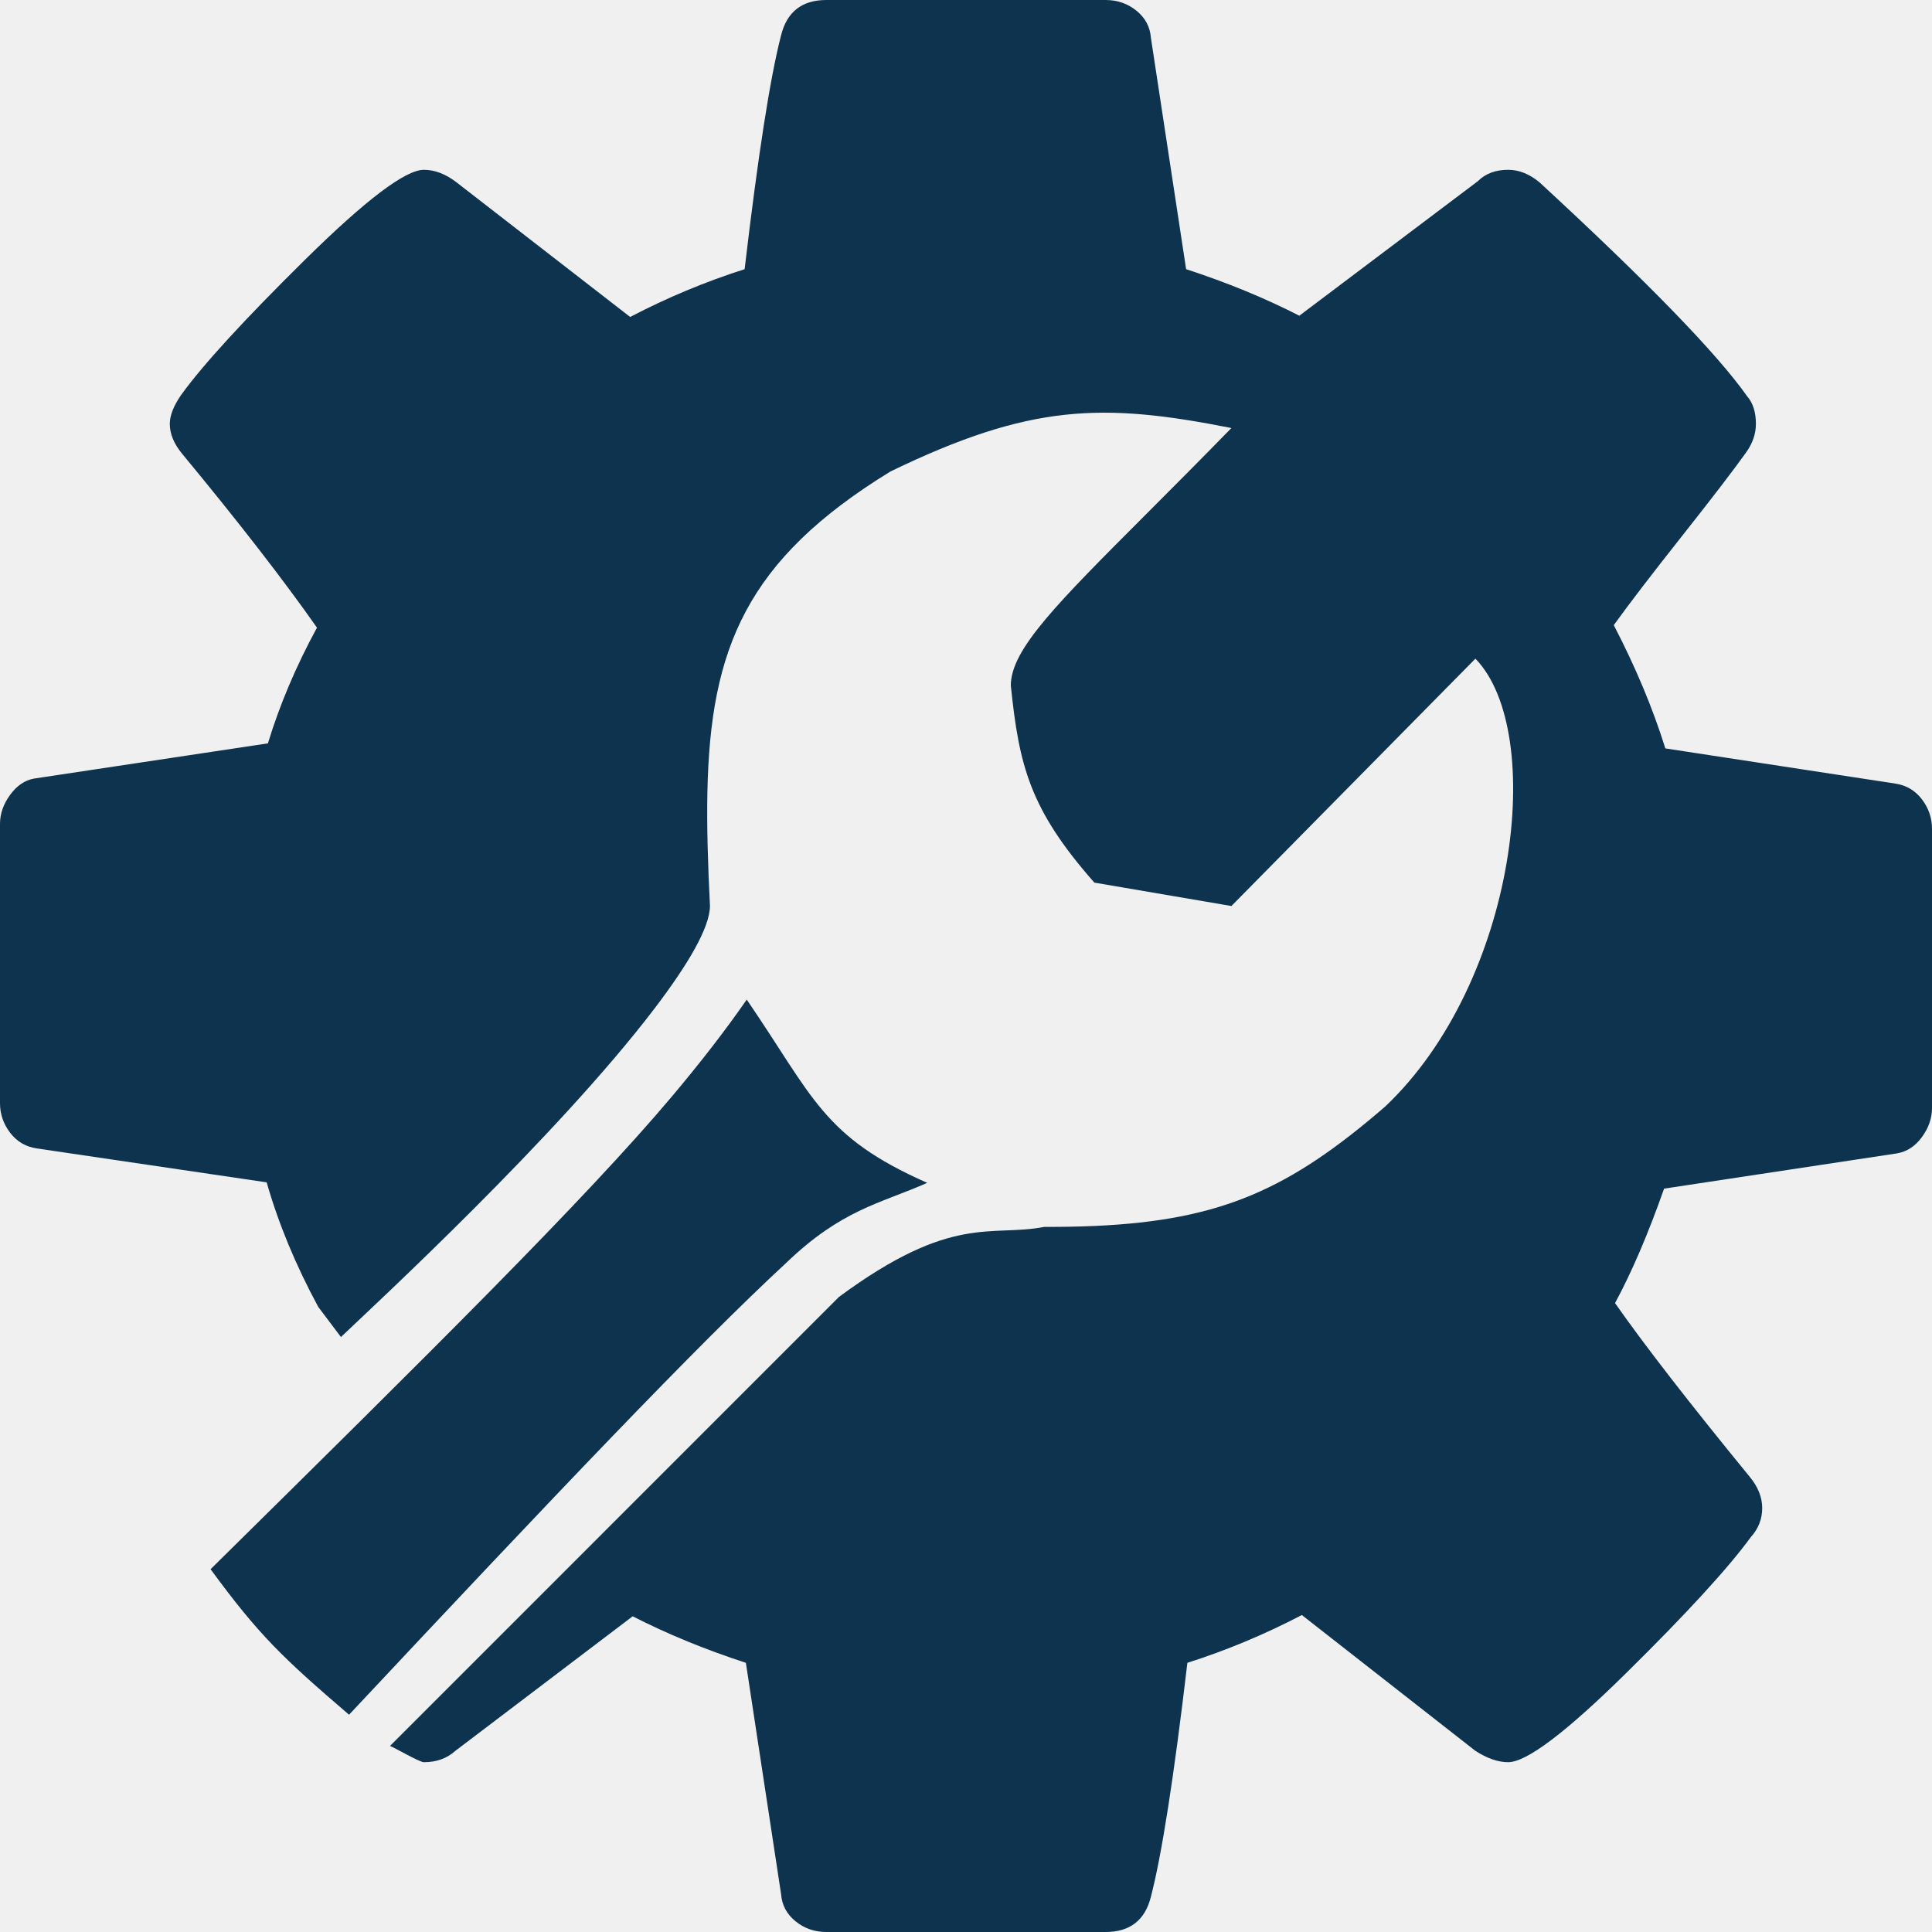
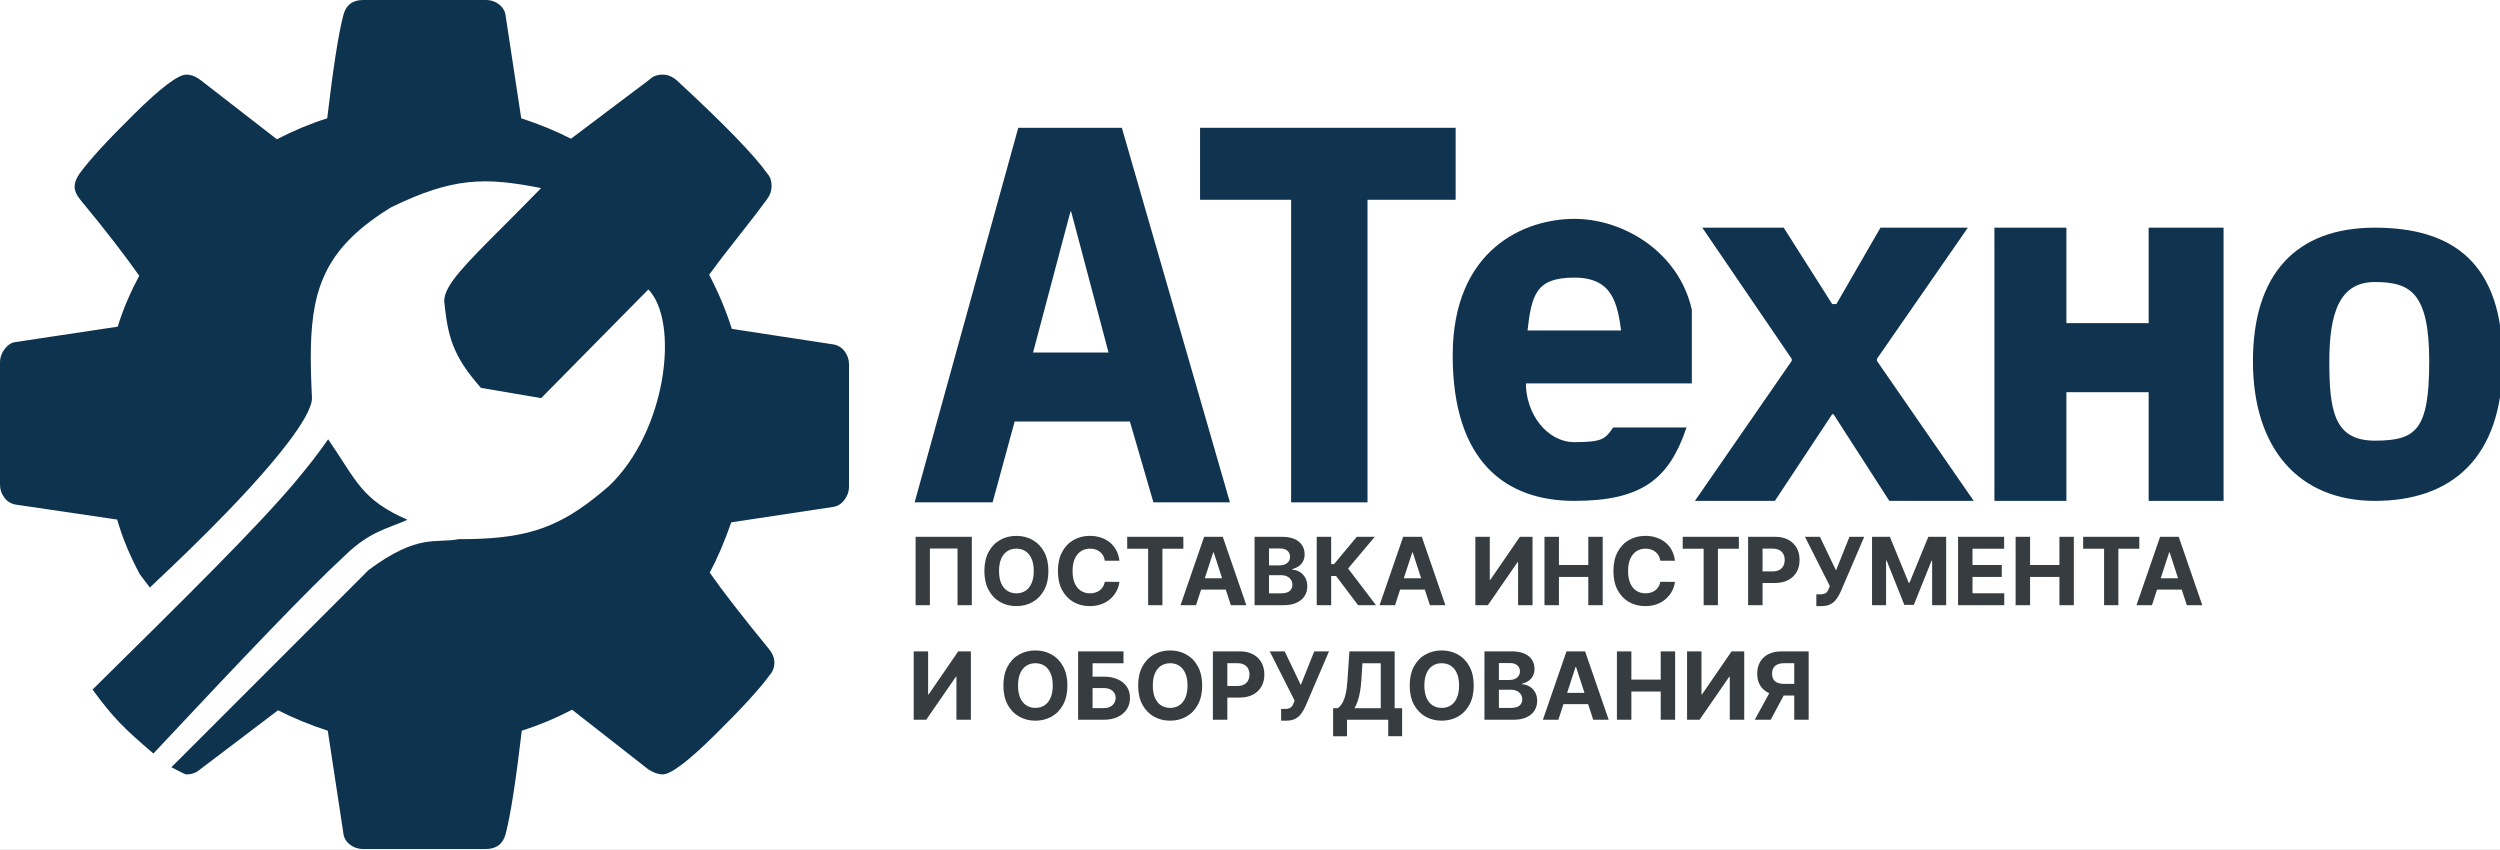
- <svg xmlns="http://www.w3.org/2000/svg" width="289" height="289" viewBox="0 0 289 289" fill="none">
-   <path d="M138.701 176.939C123.046 170.029 121.693 164.129 111.701 149.527C108.543 154.078 104.903 158.795 100.527 163.994C87.576 179.381 63.972 202.693 31.5 234.73C38.754 244.629 42.274 247.971 52.213 256.5C82.718 223.942 104.37 201.136 117.613 188.902C125.909 180.931 131.566 180.075 138.701 176.939Z" fill="#0E334E" />
-   <path d="M289 123.992V165.761C289 167.266 288.498 168.709 287.495 170.089C286.491 171.468 285.237 172.284 283.732 172.535L248.924 177.803C246.541 184.576 244.095 190.283 241.586 194.924C245.976 201.196 252.687 209.851 261.718 220.889C262.972 222.395 263.6 223.962 263.6 225.593C263.6 227.224 263.035 228.666 261.906 229.921C258.52 234.562 252.311 241.335 243.279 250.241C234.248 259.147 228.353 263.6 225.593 263.6C224.088 263.6 222.457 263.035 220.701 261.906L194.736 241.586C189.217 244.471 183.51 246.854 177.615 248.736C175.608 265.795 173.789 277.46 172.158 283.732C171.28 287.244 169.022 289 165.385 289H123.615C121.859 289 120.323 288.467 119.006 287.401C117.688 286.335 116.967 284.986 116.842 283.355L111.574 248.736C105.427 246.729 99.783 244.408 94.64 241.774L68.111 261.906C66.856 263.035 65.288 263.6 63.407 263.6C62.729 263.6 58.956 261.377 58.334 261.172L125.5 194C142.45 181.479 148.173 185.076 156.201 183.527C177.58 183.591 188.575 180.254 201.968 169.836C203.665 168.516 205.401 167.082 207.201 165.527C226.978 146.822 231.348 109.469 220.701 98.527L199.728 119.787L184.201 135.527L163.701 132.027C153.988 121.014 152.439 114.468 151.201 102.527C151.219 99.788 152.971 96.699 156.466 92.544C159.832 88.543 164.815 83.553 171.423 76.936C175.162 73.192 179.421 68.928 184.201 64.027C164.928 60.21 154.132 60.388 133.201 70.527C111.617 83.755 106.248 97.014 105.816 118.516C105.712 123.674 105.892 129.307 106.201 135.527C106.169 138.774 102.906 144.287 97.942 150.813C83.333 170.02 56.058 195.177 51 200L47.602 195.489C44.215 189.217 41.644 183.008 39.888 176.862L5.456 171.782C3.826 171.531 2.509 170.747 1.505 169.43C0.502 168.113 0 166.639 0 165.008V123.239C0 121.734 0.502 120.291 1.505 118.911C2.509 117.532 3.7 116.716 5.08 116.465L40.076 111.197C41.832 105.427 44.278 99.657 47.414 93.887C42.397 86.738 35.686 78.083 27.282 67.922C26.027 66.417 25.4 64.912 25.4 63.407C25.4 62.153 25.965 60.71 27.094 59.079C30.355 54.564 36.533 47.822 45.627 38.853C54.721 29.885 60.647 25.4 63.407 25.4C65.037 25.4 66.668 26.028 68.299 27.282L94.264 47.414C99.783 44.529 105.49 42.146 111.385 40.264C113.392 23.205 115.211 11.54 116.842 5.268C117.72 1.756 119.978 0 123.615 0H165.385C167.141 0 168.677 0.533 169.994 1.599C171.312 2.665 172.033 4.014 172.158 5.645L177.426 40.264C183.573 42.271 189.217 44.592 194.36 47.226L221.077 27.094C222.206 25.965 223.712 25.4 225.593 25.4C227.224 25.4 228.792 26.028 230.297 27.282C246.478 42.209 256.826 52.87 261.342 59.268C262.22 60.271 262.659 61.651 262.659 63.407C262.659 64.912 262.157 66.355 261.154 67.734C259.272 70.368 256.074 74.539 251.558 80.246C247.042 85.954 243.656 90.375 241.398 93.511C244.659 99.783 247.23 105.929 249.112 111.95L283.544 117.218C285.174 117.469 286.491 118.253 287.495 119.57C288.498 120.887 289 122.361 289 123.992Z" fill="#0E334E" />
+ <svg xmlns="http://www.w3.org/2000/svg" width="851" height="289" viewBox="0 0 851 289" fill="none">
+   <g clip-path="url(#clip0_1671_10)">
+     <rect width="851" height="289" fill="white" />
+     <path fill-rule="evenodd" clip-rule="evenodd" d="M312 170.5L347 44H381.5L418 170.5H393L385 143H345L337.5 170.5H312ZM378 120.5H351L364 71.5H365L378 120.5Z" fill="#10334F" />
+     <path d="M440 170.5V67.5H409V44H495V67.5H465V170.5H440Z" fill="#10334F" />
+     <path d="M577.903 170H603.903L623.403 140.5H624.403L643.403 170H670.903L638.403 123V122L668.903 78H640.403L625.403 104H623.403L606.903 78H580.403L610.403 122V123L577.903 170Z" fill="#10334F" />
+     <path d="M679.403 170V78H702.903V110.5H731.903V78H756.403V170H731.903V133H702.903V170H679.403Z" fill="#10334F" />
+     <path fill-rule="evenodd" clip-rule="evenodd" d="M767.403 123C767.403 93.5 781.903 78 808.403 78C834.903 78 851.403 90 851.403 123C851.403 156 833.903 170 808.403 170C782.903 170 767.403 152.5 767.403 123ZM792.403 123C792.403 139.5 793.903 150.5 808.403 150.5C822.903 150.5 827.403 146.5 827.403 123C827.403 99.5 820.903 95.5 808.403 95.5C795.903 95.5 792.403 106.5 792.403 123Z" fill="#10334F" />
+     <path fill-rule="evenodd" clip-rule="evenodd" d="M518.904 130H575.404V105.5C570.992 86.062 552.404 75 535.904 75C519.404 75 495 84.984 495 120.984C495 156.984 512.904 170 535.904 170C558.904 170 567.657 162.472 573.404 146H549.404C546.686 149.948 545.404 151 535.904 151C526.404 151 518.745 141.197 518.904 130ZM552.403 113H519.403C520.84 100.152 522.404 94 535.904 94C549.404 94 551.1 103.268 552.403 113Z" fill="#10334F" />
+     <path fill-rule="evenodd" clip-rule="evenodd" d="M312 170.5L347 44H381.5L418 170.5H393L385 143H345L337.5 170.5H312ZM378 120.5H351L364 71.5H365L378 120.5Z" stroke="#10334F" />
+     <path d="M440 170.5V67.5H409V44H495V67.5H465V170.5H440Z" stroke="#10334F" />
+     <path d="M577.903 170H603.903L623.403 140.5H624.403L643.403 170H670.903L638.403 123V122L668.903 78H640.403L625.403 104H623.403L606.903 78H580.403L610.403 122V123L577.903 170Z" stroke="#10334F" />
+     <path d="M679.403 170V78H702.903V110.5H731.903V78H756.403V170H731.903V133H702.903V170H679.403Z" stroke="#10334F" />
+     <path fill-rule="evenodd" clip-rule="evenodd" d="M767.403 123C767.403 93.5 781.903 78 808.403 78C834.903 78 851.403 90 851.403 123C851.403 156 833.903 170 808.403 170C782.903 170 767.403 152.5 767.403 123ZM792.403 123C792.403 139.5 793.903 150.5 808.403 150.5C822.903 150.5 827.403 146.5 827.403 123C827.403 99.5 820.903 95.5 808.403 95.5C795.903 95.5 792.403 106.5 792.403 123Z" stroke="#10334F" />
+     <path fill-rule="evenodd" clip-rule="evenodd" d="M518.904 130H575.404V105.5C570.992 86.062 552.404 75 535.904 75C519.404 75 495 84.984 495 120.984C495 156.984 512.904 170 535.904 170C558.904 170 567.657 162.472 573.404 146H549.404C546.686 149.948 545.404 151 535.904 151C526.404 151 518.745 141.197 518.904 130ZM552.403 113H519.403C520.84 100.152 522.404 94 535.904 94C549.404 94 551.1 103.268 552.403 113Z" stroke="#10334F" />
+     <path d="M330.807 182.727V206H325.943V186.727H316.534V206H311.67V182.727H330.807ZM356.878 194.364C356.878 196.902 356.397 199.061 355.435 200.841C354.48 202.621 353.177 203.981 351.526 204.92C349.882 205.852 348.033 206.318 345.98 206.318C343.912 206.318 342.056 205.848 340.412 204.909C338.768 203.97 337.469 202.61 336.514 200.83C335.56 199.049 335.082 196.894 335.082 194.364C335.082 191.826 335.56 189.667 336.514 187.886C337.469 186.106 338.768 184.75 340.412 183.818C342.056 182.879 343.912 182.409 345.98 182.409C348.033 182.409 349.882 182.879 351.526 183.818C353.177 184.75 354.48 186.106 355.435 187.886C356.397 189.667 356.878 191.826 356.878 194.364ZM351.889 194.364C351.889 192.72 351.643 191.333 351.151 190.205C350.666 189.076 349.98 188.22 349.094 187.636C348.207 187.053 347.17 186.761 345.98 186.761C344.791 186.761 343.753 187.053 342.866 187.636C341.98 188.22 341.291 189.076 340.798 190.205C340.313 191.333 340.071 192.72 340.071 194.364C340.071 196.008 340.313 197.394 340.798 198.523C341.291 199.652 341.98 200.508 342.866 201.091C343.753 201.674 344.791 201.966 345.98 201.966C347.17 201.966 348.207 201.674 349.094 201.091C349.98 200.508 350.666 199.652 351.151 198.523C351.643 197.394 351.889 196.008 351.889 194.364ZM381.057 190.875H376.08C375.989 190.231 375.803 189.659 375.523 189.159C375.242 188.652 374.883 188.22 374.443 187.864C374.004 187.508 373.496 187.235 372.92 187.045C372.352 186.856 371.735 186.761 371.068 186.761C369.864 186.761 368.814 187.061 367.92 187.659C367.027 188.25 366.333 189.114 365.841 190.25C365.348 191.379 365.102 192.75 365.102 194.364C365.102 196.023 365.348 197.417 365.841 198.545C366.341 199.674 367.038 200.527 367.932 201.102C368.826 201.678 369.86 201.966 371.034 201.966C371.693 201.966 372.303 201.879 372.864 201.705C373.432 201.53 373.936 201.277 374.375 200.943C374.814 200.602 375.178 200.189 375.466 199.705C375.761 199.22 375.966 198.667 376.08 198.045L381.057 198.068C380.928 199.136 380.606 200.167 380.091 201.159C379.583 202.144 378.898 203.027 378.034 203.807C377.178 204.58 376.155 205.193 374.966 205.648C373.784 206.095 372.447 206.318 370.955 206.318C368.879 206.318 367.023 205.848 365.386 204.909C363.758 203.97 362.47 202.61 361.523 200.83C360.583 199.049 360.114 196.894 360.114 194.364C360.114 191.826 360.591 189.667 361.545 187.886C362.5 186.106 363.795 184.75 365.432 183.818C367.068 182.879 368.909 182.409 370.955 182.409C372.303 182.409 373.553 182.598 374.705 182.977C375.864 183.356 376.89 183.909 377.784 184.636C378.678 185.356 379.405 186.239 379.966 187.284C380.534 188.33 380.898 189.527 381.057 190.875ZM383.699 186.784V182.727H402.812V186.784H395.688V206H390.824V186.784H383.699ZM407.128 206H401.855L409.889 182.727H416.23L424.253 206H418.98L413.151 188.045H412.969L407.128 206ZM406.798 196.852H419.253V200.693H406.798V196.852ZM427.054 206V182.727H436.372C438.084 182.727 439.512 182.981 440.656 183.489C441.8 183.996 442.66 184.701 443.236 185.602C443.812 186.496 444.099 187.527 444.099 188.693C444.099 189.602 443.918 190.402 443.554 191.091C443.19 191.773 442.69 192.333 442.054 192.773C441.425 193.205 440.705 193.511 439.895 193.693V193.92C440.781 193.958 441.611 194.208 442.384 194.67C443.164 195.133 443.796 195.78 444.281 196.614C444.766 197.439 445.009 198.424 445.009 199.568C445.009 200.803 444.702 201.905 444.088 202.875C443.482 203.837 442.584 204.598 441.395 205.159C440.205 205.72 438.74 206 436.997 206H427.054ZM431.974 201.977H435.986C437.357 201.977 438.357 201.716 438.986 201.193C439.615 200.663 439.929 199.958 439.929 199.08C439.929 198.436 439.774 197.867 439.463 197.375C439.152 196.883 438.709 196.496 438.134 196.216C437.565 195.936 436.887 195.795 436.099 195.795H431.974V201.977ZM431.974 192.466H435.622C436.296 192.466 436.895 192.348 437.418 192.114C437.948 191.871 438.365 191.53 438.668 191.091C438.978 190.652 439.134 190.125 439.134 189.511C439.134 188.67 438.834 187.992 438.236 187.477C437.645 186.962 436.804 186.705 435.713 186.705H431.974V192.466ZM462.29 206L454.812 196.08H453.131V206H448.21V182.727H453.131V192.023H454.119L461.847 182.727H467.972L458.892 193.523L468.392 206H462.29ZM474.878 206H469.605L477.639 182.727H483.98L492.003 206H486.73L480.901 188.045H480.719L474.878 206ZM474.548 196.852H487.003V200.693H474.548V196.852ZM502.21 182.727H507.119V197.364H507.312L517.369 182.727H521.676V206H516.756V191.352H516.585L506.472 206H502.21V182.727ZM525.741 206V182.727H530.662V192.33H540.651V182.727H545.56V206H540.651V196.386H530.662V206H525.741ZM570.151 190.875H565.173C565.082 190.231 564.897 189.659 564.616 189.159C564.336 188.652 563.976 188.22 563.537 187.864C563.098 187.508 562.59 187.235 562.014 187.045C561.446 186.856 560.829 186.761 560.162 186.761C558.957 186.761 557.908 187.061 557.014 187.659C556.12 188.25 555.427 189.114 554.935 190.25C554.442 191.379 554.196 192.75 554.196 194.364C554.196 196.023 554.442 197.417 554.935 198.545C555.435 199.674 556.132 200.527 557.026 201.102C557.92 201.678 558.954 201.966 560.128 201.966C560.787 201.966 561.397 201.879 561.957 201.705C562.526 201.53 563.029 201.277 563.469 200.943C563.908 200.602 564.272 200.189 564.56 199.705C564.855 199.22 565.06 198.667 565.173 198.045L570.151 198.068C570.022 199.136 569.7 200.167 569.185 201.159C568.677 202.144 567.991 203.027 567.128 203.807C566.272 204.58 565.249 205.193 564.06 205.648C562.878 206.095 561.541 206.318 560.048 206.318C557.973 206.318 556.116 205.848 554.48 204.909C552.851 203.97 551.563 202.61 550.616 200.83C549.677 199.049 549.207 196.894 549.207 194.364C549.207 191.826 549.685 189.667 550.639 187.886C551.594 186.106 552.889 184.75 554.526 183.818C556.162 182.879 558.003 182.409 560.048 182.409C561.397 182.409 562.647 182.598 563.798 182.977C564.957 183.356 565.984 183.909 566.878 184.636C567.772 185.356 568.499 186.239 569.06 187.284C569.628 188.33 569.991 189.527 570.151 190.875ZM572.793 186.784V182.727H591.906V186.784H584.781V206H579.918V186.784H572.793ZM595.054 206V182.727H604.236C606.001 182.727 607.505 183.064 608.747 183.739C609.99 184.405 610.937 185.333 611.588 186.523C612.247 187.705 612.577 189.068 612.577 190.614C612.577 192.159 612.243 193.523 611.577 194.705C610.91 195.886 609.944 196.807 608.679 197.466C607.421 198.125 605.899 198.455 604.111 198.455H598.259V194.511H603.315C604.262 194.511 605.043 194.348 605.656 194.023C606.277 193.689 606.74 193.231 607.043 192.648C607.353 192.057 607.509 191.379 607.509 190.614C607.509 189.841 607.353 189.167 607.043 188.591C606.74 188.008 606.277 187.557 605.656 187.239C605.035 186.913 604.247 186.75 603.293 186.75H599.974V206H595.054ZM618.284 206.318V202.318H619.545C620.174 202.318 620.682 202.242 621.068 202.091C621.455 201.932 621.761 201.701 621.989 201.398C622.223 201.087 622.42 200.701 622.58 200.239L622.864 199.477L614.409 182.727H619.5L624.977 194.182L629.557 182.727H634.58L626.557 201.432C626.17 202.295 625.712 203.098 625.182 203.841C624.659 204.583 623.989 205.182 623.17 205.636C622.352 206.091 621.307 206.318 620.034 206.318H618.284ZM637.241 182.727H643.31L649.719 198.364H649.991L656.401 182.727H662.469V206H657.696V190.852H657.503L651.48 205.886H648.23L642.207 190.795H642.014V206H637.241V182.727ZM666.523 206V182.727H682.205V186.784H671.443V192.33H681.398V196.386H671.443V201.943H682.25V206H666.523ZM686.116 206V182.727H691.037V192.33H701.026V182.727H705.935V206H701.026V196.386H691.037V206H686.116ZM709.105 186.784V182.727H728.219V186.784H721.094V206H716.23V186.784H709.105ZM732.534 206H727.261L735.295 182.727H741.636L749.659 206H744.386L738.557 188.045H738.375L732.534 206ZM732.205 196.852H744.659V200.693H732.205V196.852ZM311.023 221.727H315.932V236.364H316.125L326.182 221.727H330.489V245H325.568V230.352H325.398L315.284 245H311.023V221.727ZM363.347 233.364C363.347 235.902 362.866 238.061 361.903 239.841C360.949 241.621 359.646 242.981 357.994 243.92C356.35 244.852 354.502 245.318 352.449 245.318C350.381 245.318 348.525 244.848 346.881 243.909C345.237 242.97 343.938 241.61 342.983 239.83C342.028 238.049 341.551 235.894 341.551 233.364C341.551 230.826 342.028 228.667 342.983 226.886C343.938 225.106 345.237 223.75 346.881 222.818C348.525 221.879 350.381 221.409 352.449 221.409C354.502 221.409 356.35 221.879 357.994 222.818C359.646 223.75 360.949 225.106 361.903 226.886C362.866 228.667 363.347 230.826 363.347 233.364ZM358.358 233.364C358.358 231.72 358.112 230.333 357.619 229.205C357.134 228.076 356.449 227.22 355.562 226.636C354.676 226.053 353.638 225.761 352.449 225.761C351.259 225.761 350.222 226.053 349.335 226.636C348.449 227.22 347.759 228.076 347.267 229.205C346.782 230.333 346.54 231.72 346.54 233.364C346.54 235.008 346.782 236.394 347.267 237.523C347.759 238.652 348.449 239.508 349.335 240.091C350.222 240.674 351.259 240.966 352.449 240.966C353.638 240.966 354.676 240.674 355.562 240.091C356.449 239.508 357.134 238.652 357.619 237.523C358.112 236.394 358.358 235.008 358.358 233.364ZM366.991 245V221.727H382.435V225.784H371.912V230.33H375.696C377.537 230.33 379.124 230.629 380.457 231.227C381.798 231.818 382.832 232.655 383.56 233.739C384.287 234.822 384.651 236.098 384.651 237.568C384.651 239.03 384.287 240.322 383.56 241.443C382.832 242.557 381.798 243.428 380.457 244.057C379.124 244.686 377.537 245 375.696 245H366.991ZM371.912 241.045H375.696C376.575 241.045 377.317 240.886 377.923 240.568C378.529 240.242 378.988 239.814 379.298 239.284C379.616 238.746 379.776 238.159 379.776 237.523C379.776 236.598 379.423 235.818 378.719 235.182C378.022 234.538 377.014 234.216 375.696 234.216H371.912V241.045ZM409.222 233.364C409.222 235.902 408.741 238.061 407.778 239.841C406.824 241.621 405.521 242.981 403.869 243.92C402.225 244.852 400.377 245.318 398.324 245.318C396.256 245.318 394.4 244.848 392.756 243.909C391.112 242.97 389.813 241.61 388.858 239.83C387.903 238.049 387.426 235.894 387.426 233.364C387.426 230.826 387.903 228.667 388.858 226.886C389.813 225.106 391.112 223.75 392.756 222.818C394.4 221.879 396.256 221.409 398.324 221.409C400.377 221.409 402.225 221.879 403.869 222.818C405.521 223.75 406.824 225.106 407.778 226.886C408.741 228.667 409.222 230.826 409.222 233.364ZM404.233 233.364C404.233 231.72 403.987 230.333 403.494 229.205C403.009 228.076 402.324 227.22 401.438 226.636C400.551 226.053 399.513 225.761 398.324 225.761C397.134 225.761 396.097 226.053 395.21 226.636C394.324 227.22 393.634 228.076 393.142 229.205C392.657 230.333 392.415 231.72 392.415 233.364C392.415 235.008 392.657 236.394 393.142 237.523C393.634 238.652 394.324 239.508 395.21 240.091C396.097 240.674 397.134 240.966 398.324 240.966C399.513 240.966 400.551 240.674 401.438 240.091C402.324 239.508 403.009 238.652 403.494 237.523C403.987 236.394 404.233 235.008 404.233 233.364ZM412.866 245V221.727H422.048C423.813 221.727 425.317 222.064 426.56 222.739C427.802 223.405 428.749 224.333 429.401 225.523C430.06 226.705 430.389 228.068 430.389 229.614C430.389 231.159 430.056 232.523 429.389 233.705C428.723 234.886 427.757 235.807 426.491 236.466C425.234 237.125 423.711 237.455 421.923 237.455H416.071V233.511H421.128C422.075 233.511 422.855 233.348 423.469 233.023C424.09 232.689 424.552 232.231 424.855 231.648C425.166 231.057 425.321 230.379 425.321 229.614C425.321 228.841 425.166 228.167 424.855 227.591C424.552 227.008 424.09 226.557 423.469 226.239C422.848 225.913 422.06 225.75 421.105 225.75H417.787V245H412.866ZM436.097 245.318V241.318H437.358C437.987 241.318 438.494 241.242 438.881 241.091C439.267 240.932 439.574 240.701 439.801 240.398C440.036 240.087 440.233 239.701 440.392 239.239L440.676 238.477L432.222 221.727H437.312L442.79 233.182L447.369 221.727H452.392L444.369 240.432C443.983 241.295 443.525 242.098 442.994 242.841C442.472 243.583 441.801 244.182 440.983 244.636C440.165 245.091 439.119 245.318 437.847 245.318H436.097ZM453.793 250.614V241.08H455.372C455.91 240.693 456.402 240.148 456.849 239.443C457.296 238.731 457.679 237.75 457.997 236.5C458.315 235.242 458.543 233.598 458.679 231.568L459.338 221.727H474.736V241.08H477.281V250.591H472.554V245H458.52V250.614H453.793ZM461.054 241.08H470.009V225.784H463.77L463.406 231.568C463.308 233.106 463.145 234.47 462.918 235.659C462.698 236.848 462.429 237.89 462.111 238.784C461.8 239.67 461.448 240.436 461.054 241.08ZM501.659 233.364C501.659 235.902 501.178 238.061 500.216 239.841C499.261 241.621 497.958 242.981 496.307 243.92C494.663 244.852 492.814 245.318 490.761 245.318C488.693 245.318 486.837 244.848 485.193 243.909C483.549 242.97 482.25 241.61 481.295 239.83C480.341 238.049 479.864 235.894 479.864 233.364C479.864 230.826 480.341 228.667 481.295 226.886C482.25 225.106 483.549 223.75 485.193 222.818C486.837 221.879 488.693 221.409 490.761 221.409C492.814 221.409 494.663 221.879 496.307 222.818C497.958 223.75 499.261 225.106 500.216 226.886C501.178 228.667 501.659 230.826 501.659 233.364ZM496.67 233.364C496.67 231.72 496.424 230.333 495.932 229.205C495.447 228.076 494.761 227.22 493.875 226.636C492.989 226.053 491.951 225.761 490.761 225.761C489.572 225.761 488.534 226.053 487.648 226.636C486.761 227.22 486.072 228.076 485.58 229.205C485.095 230.333 484.852 231.72 484.852 233.364C484.852 235.008 485.095 236.394 485.58 237.523C486.072 238.652 486.761 239.508 487.648 240.091C488.534 240.674 489.572 240.966 490.761 240.966C491.951 240.966 492.989 240.674 493.875 240.091C494.761 239.508 495.447 238.652 495.932 237.523C496.424 236.394 496.67 235.008 496.67 233.364ZM505.304 245V221.727H514.622C516.334 221.727 517.762 221.981 518.906 222.489C520.05 222.996 520.91 223.701 521.486 224.602C522.062 225.496 522.349 226.527 522.349 227.693C522.349 228.602 522.168 229.402 521.804 230.091C521.44 230.773 520.94 231.333 520.304 231.773C519.675 232.205 518.955 232.511 518.145 232.693V232.92C519.031 232.958 519.861 233.208 520.634 233.67C521.414 234.133 522.046 234.78 522.531 235.614C523.016 236.439 523.259 237.424 523.259 238.568C523.259 239.803 522.952 240.905 522.338 241.875C521.732 242.837 520.834 243.598 519.645 244.159C518.455 244.72 516.99 245 515.247 245H505.304ZM510.224 240.977H514.236C515.607 240.977 516.607 240.716 517.236 240.193C517.865 239.663 518.179 238.958 518.179 238.08C518.179 237.436 518.024 236.867 517.713 236.375C517.402 235.883 516.959 235.496 516.384 235.216C515.815 234.936 515.137 234.795 514.349 234.795H510.224V240.977ZM510.224 231.466H513.872C514.546 231.466 515.145 231.348 515.668 231.114C516.198 230.871 516.615 230.53 516.918 230.091C517.228 229.652 517.384 229.125 517.384 228.511C517.384 227.67 517.084 226.992 516.486 226.477C515.895 225.962 515.054 225.705 513.963 225.705H510.224V231.466ZM530.472 245H525.199L533.233 221.727H539.574L547.597 245H542.324L536.494 227.045H536.312L530.472 245ZM530.142 235.852H542.597V239.693H530.142V235.852ZM550.398 245V221.727H555.318V231.33H565.307V221.727H570.216V245H565.307V235.386H555.318V245H550.398ZM574.273 221.727H579.182V236.364H579.375L589.432 221.727H593.739V245H588.818V230.352H588.648L578.534 245H574.273V221.727ZM615.668 245H610.759V225.75H607.44C606.493 225.75 605.705 225.89 605.077 226.17C604.455 226.443 603.99 226.845 603.679 227.375C603.368 227.905 603.213 228.557 603.213 229.33C603.213 230.095 603.368 230.735 603.679 231.25C603.99 231.765 604.455 232.152 605.077 232.409C605.698 232.667 606.478 232.795 607.418 232.795H612.759V236.75H606.622C604.842 236.75 603.319 236.455 602.054 235.864C600.789 235.273 599.823 234.424 599.156 233.318C598.49 232.205 598.156 230.875 598.156 229.33C598.156 227.792 598.482 226.455 599.134 225.318C599.793 224.174 600.743 223.292 601.986 222.67C603.236 222.042 604.74 221.727 606.497 221.727H615.668V245ZM603.111 234.409H608.418L602.759 245H597.327L603.111 234.409Z" fill="#373C40" />
+     <path d="M138.701 176.939C123.046 170.029 121.693 164.129 111.701 149.527C108.543 154.078 104.903 158.795 100.527 163.994C87.576 179.381 63.972 202.693 31.5 234.73C38.754 244.629 42.274 247.971 52.213 256.5C82.718 223.942 104.37 201.136 117.613 188.902C125.909 180.931 131.566 180.075 138.701 176.939Z" fill="#0E334E" />
+     <path d="M289 123.992V165.761C289 167.266 288.498 168.709 287.495 170.089C286.491 171.468 285.237 172.284 283.732 172.535L248.924 177.803C246.541 184.576 244.095 190.283 241.586 194.924C245.976 201.196 252.687 209.851 261.718 220.889C262.972 222.395 263.6 223.962 263.6 225.593C263.6 227.224 263.035 228.666 261.906 229.921C258.52 234.562 252.311 241.335 243.279 250.241C234.248 259.147 228.353 263.6 225.593 263.6C224.088 263.6 222.457 263.035 220.701 261.906L194.736 241.586C189.217 244.471 183.51 246.854 177.615 248.736C175.608 265.795 173.789 277.46 172.158 283.732C171.28 287.244 169.022 289 165.385 289H123.615C121.859 289 120.323 288.467 119.006 287.401C117.688 286.335 116.967 284.986 116.842 283.355L111.574 248.736C105.427 246.729 99.783 244.408 94.64 241.774L68.111 261.906C66.856 263.035 65.288 263.6 63.407 263.6C62.729 263.6 58.956 261.377 58.334 261.172L125.5 194C142.45 181.479 148.173 185.076 156.201 183.527C177.58 183.591 188.575 180.254 201.968 169.836C203.665 168.516 205.401 167.082 207.201 165.527C226.978 146.822 231.348 109.469 220.701 98.527L199.728 119.787L184.201 135.527L163.701 132.027C153.988 121.014 152.439 114.468 151.201 102.527C151.219 99.788 152.971 96.699 156.466 92.544C159.832 88.543 164.815 83.553 171.423 76.936C175.162 73.192 179.421 68.928 184.201 64.027C164.928 60.21 154.132 60.388 133.201 70.527C111.617 83.755 106.248 97.014 105.816 118.516C105.712 123.674 105.892 129.307 106.201 135.527C106.169 138.774 102.906 144.287 97.942 150.813C83.333 170.02 56.058 195.177 51 200L47.602 195.489C44.215 189.217 41.644 183.008 39.888 176.862L5.456 171.782C3.826 171.531 2.509 170.747 1.505 169.43C0.502 168.113 0 166.639 0 165.008V123.239C0 121.734 0.502 120.291 1.505 118.911C2.509 117.532 3.7 116.716 5.08 116.465L40.076 111.197C41.832 105.427 44.278 99.657 47.414 93.887C42.397 86.738 35.686 78.083 27.282 67.922C26.027 66.417 25.4 64.912 25.4 63.407C25.4 62.153 25.965 60.71 27.094 59.079C30.355 54.564 36.533 47.822 45.627 38.853C54.721 29.885 60.647 25.4 63.407 25.4C65.037 25.4 66.668 26.028 68.299 27.282L94.264 47.414C99.783 44.529 105.49 42.146 111.385 40.264C113.392 23.205 115.211 11.54 116.842 5.268C117.72 1.756 119.978 0 123.615 0H165.385C167.141 0 168.677 0.533 169.994 1.599C171.312 2.665 172.033 4.014 172.158 5.645L177.426 40.264C183.573 42.271 189.217 44.592 194.36 47.226L221.077 27.094C222.206 25.965 223.712 25.4 225.593 25.4C227.224 25.4 228.792 26.028 230.297 27.282C246.478 42.209 256.826 52.87 261.342 59.268C262.22 60.271 262.659 61.651 262.659 63.407C262.659 64.912 262.157 66.355 261.154 67.734C259.272 70.368 256.074 74.539 251.558 80.246C247.042 85.954 243.656 90.375 241.398 93.511C244.659 99.783 247.23 105.929 249.112 111.95L283.544 117.218C285.174 117.469 286.491 118.253 287.495 119.57C288.498 120.887 289 122.361 289 123.992Z" fill="#0E334E" />
+   </g>
+   <defs>
+     <clipPath id="clip0_1671_10">
+       <rect width="851" height="289" fill="white" />
+     </clipPath>
+   </defs>
</svg>
